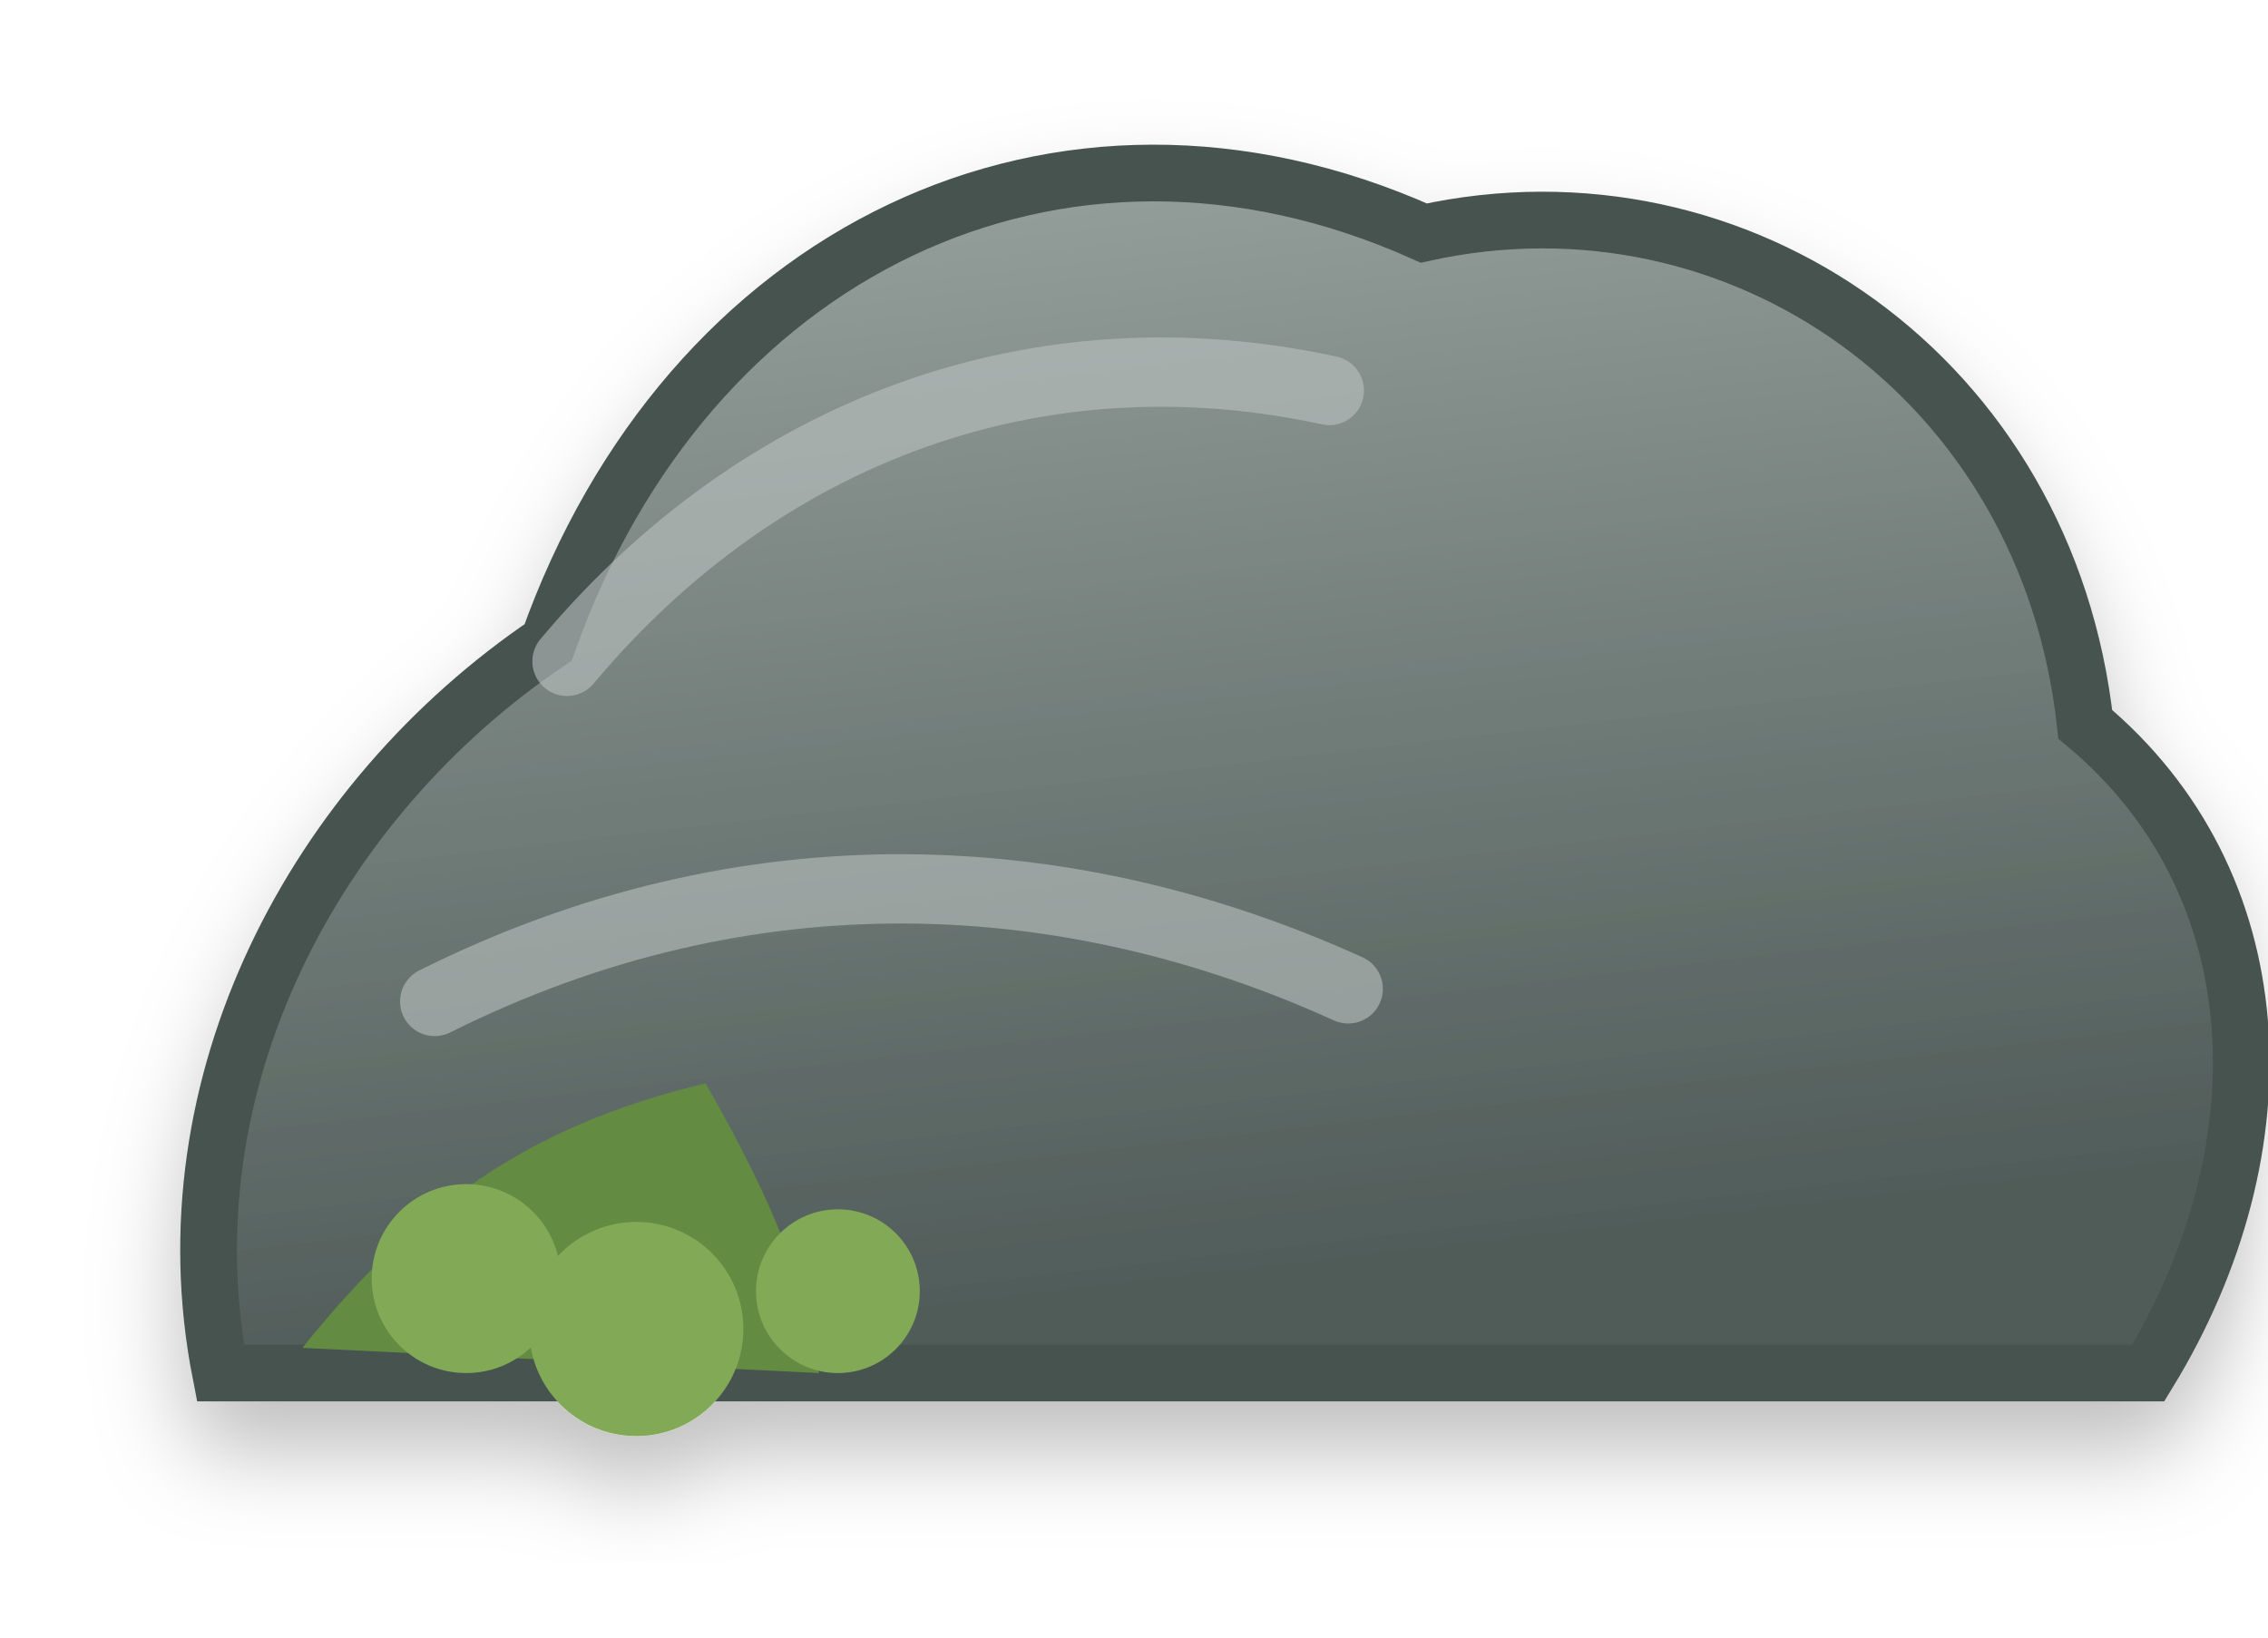
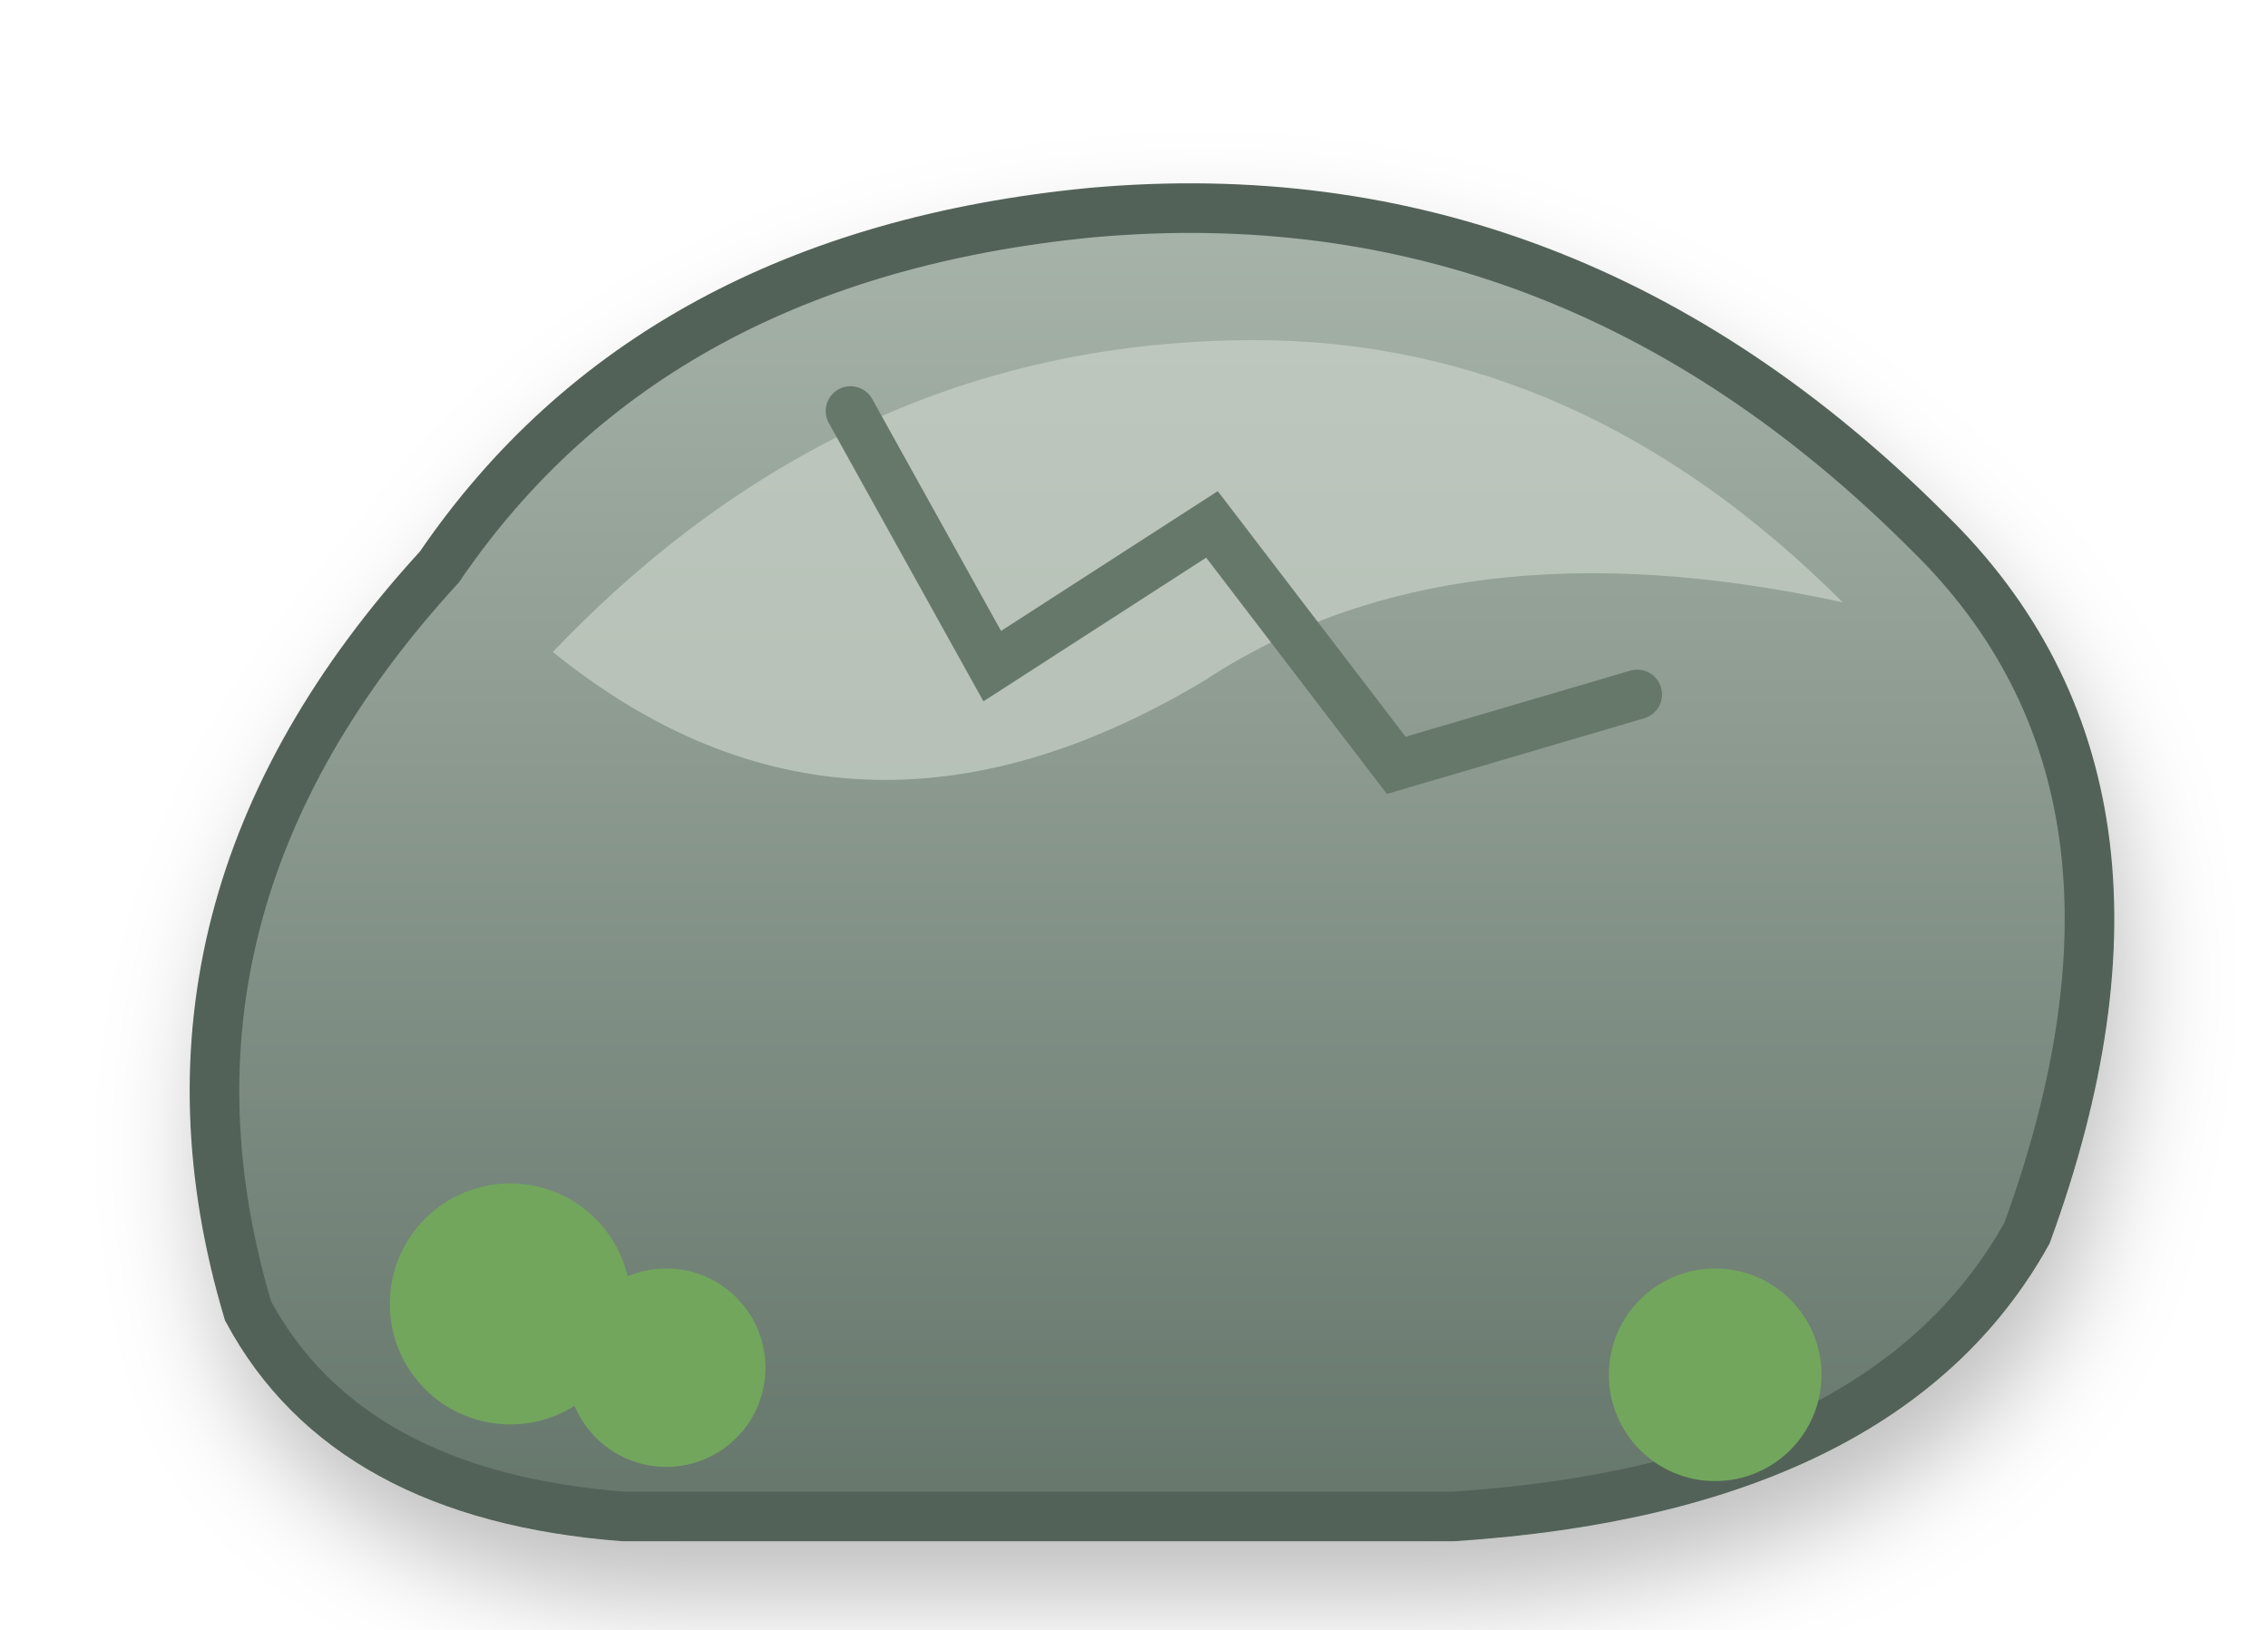
- <svg xmlns="http://www.w3.org/2000/svg" viewBox="0 0 360 260">
+ <svg xmlns="http://www.w3.org/2000/svg" viewBox="0 0 320 230">
  <defs>
-     <linearGradient id="g" x2=".2" y2="1">
-       <stop stop-color="#9aa4a1" />
-       <stop offset=".55" stop-color="#707c78" />
-       <stop offset="1" stop-color="#4f5b58" />
+     <linearGradient id="g" x2="0" y2="1">
+       <stop stop-color="#a8b4aa" />
+       <stop offset="1" stop-color="#65766b" />
    </linearGradient>
    <filter id="s">
-       <feDropShadow dx="0" dy="8" stdDeviation="7" flood-opacity=".25" />
+       <feDropShadow dy="8" stdDeviation="7" flood-opacity=".25" />
    </filter>
  </defs>
  <g filter="url(#s)">
-     <path d="M35 218c-9-46 15-91 52-116 22-62 81-91 139-65 50-11 99 23 105 78 30 25 32 67 10 103z" fill="url(#g)" stroke="#46524f" stroke-width="9" />
-     <path d="M90 105c31-37 75-53 121-43M69 159c50-25 101-22 145-2" fill="none" stroke="#bac2bf" stroke-width="11" stroke-linecap="round" opacity=".6" />
-     <path d="M48 214c20-25 39-36 64-42 12 21 16 33 18 46z" fill="#638b43" />
-     <g fill="#82a957">
-       <circle cx="74" cy="203" r="15" />
-       <circle cx="101" cy="211" r="17" />
-       <circle cx="133" cy="205" r="13" />
+     <path d="M35 185Q18 128 62 80Q92 36 154 30Q221 24 272 75Q309 111 286 174Q266 210 205 214H88Q49 211 35 185Z" fill="url(#g)" stroke="#526258" stroke-width="7" />
+     <path d="M78 92Q120 48 177 48Q223 48 260 85Q205 73 170 96Q120 126 78 92Z" fill="#c9d1c8" opacity=".7" />
+     <path d="M120 58l20 36 31-20 26 34 34-10" fill="none" stroke="#66786b" stroke-width="7" stroke-linecap="round" />
+     <g fill="#72a65d">
+       <circle cx="72" cy="184" r="17" />
+       <circle cx="94" cy="193" r="14" />
+       <circle cx="242" cy="194" r="15" />
    </g>
  </g>
</svg>
